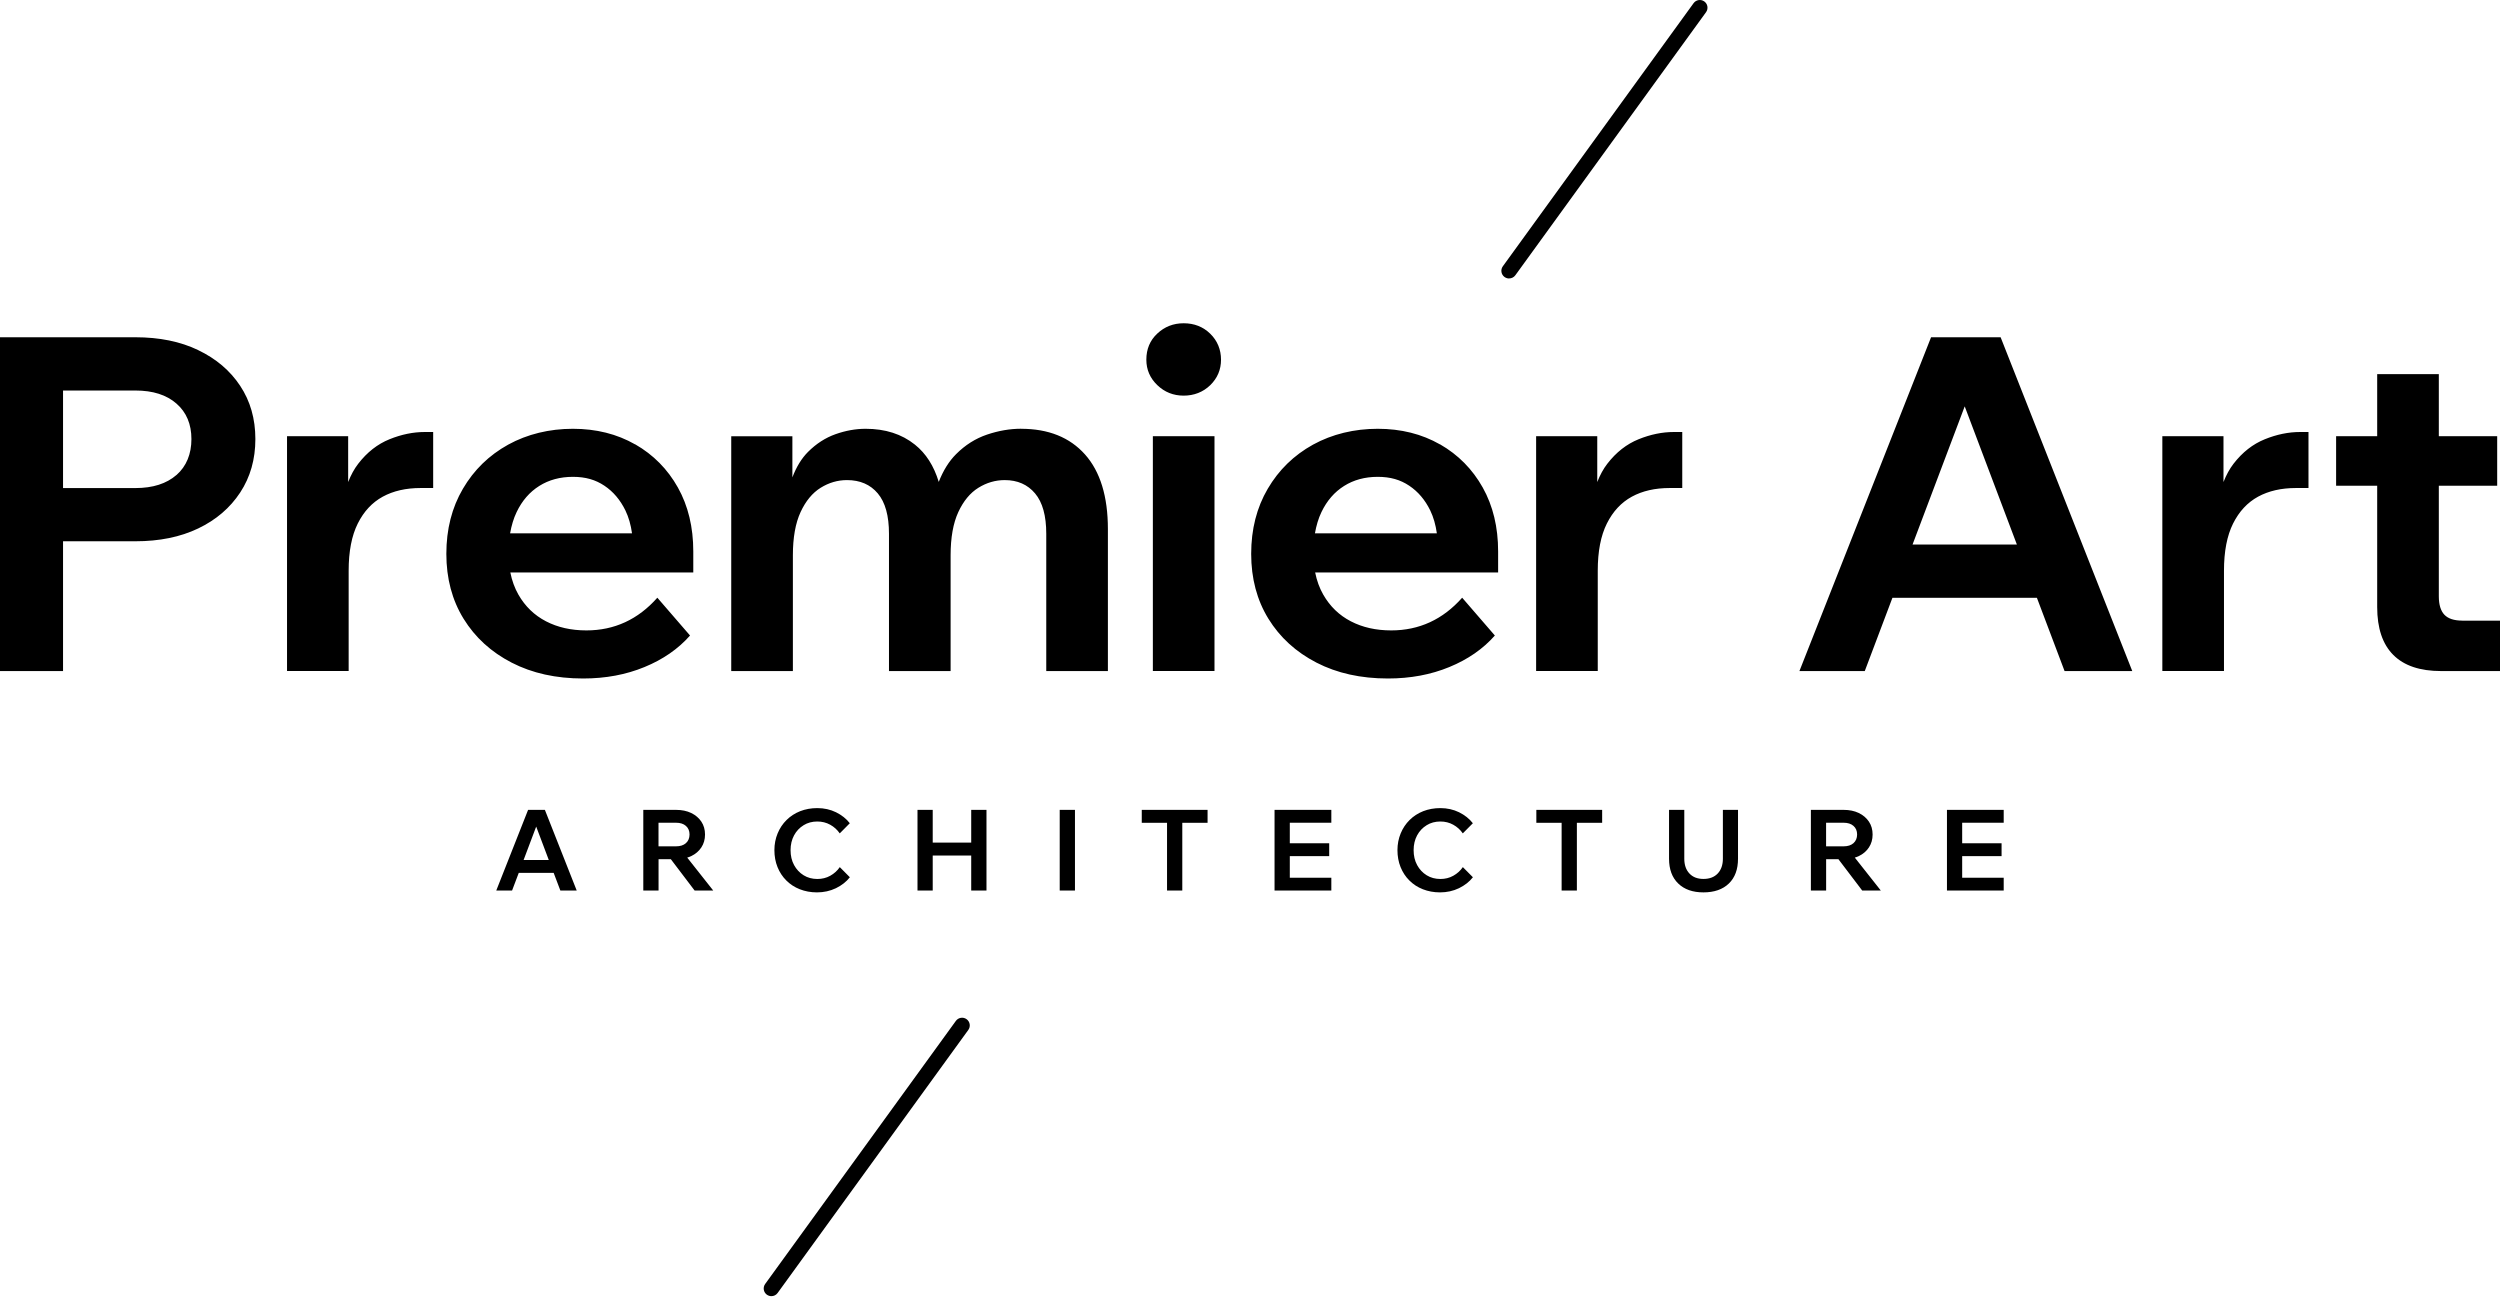
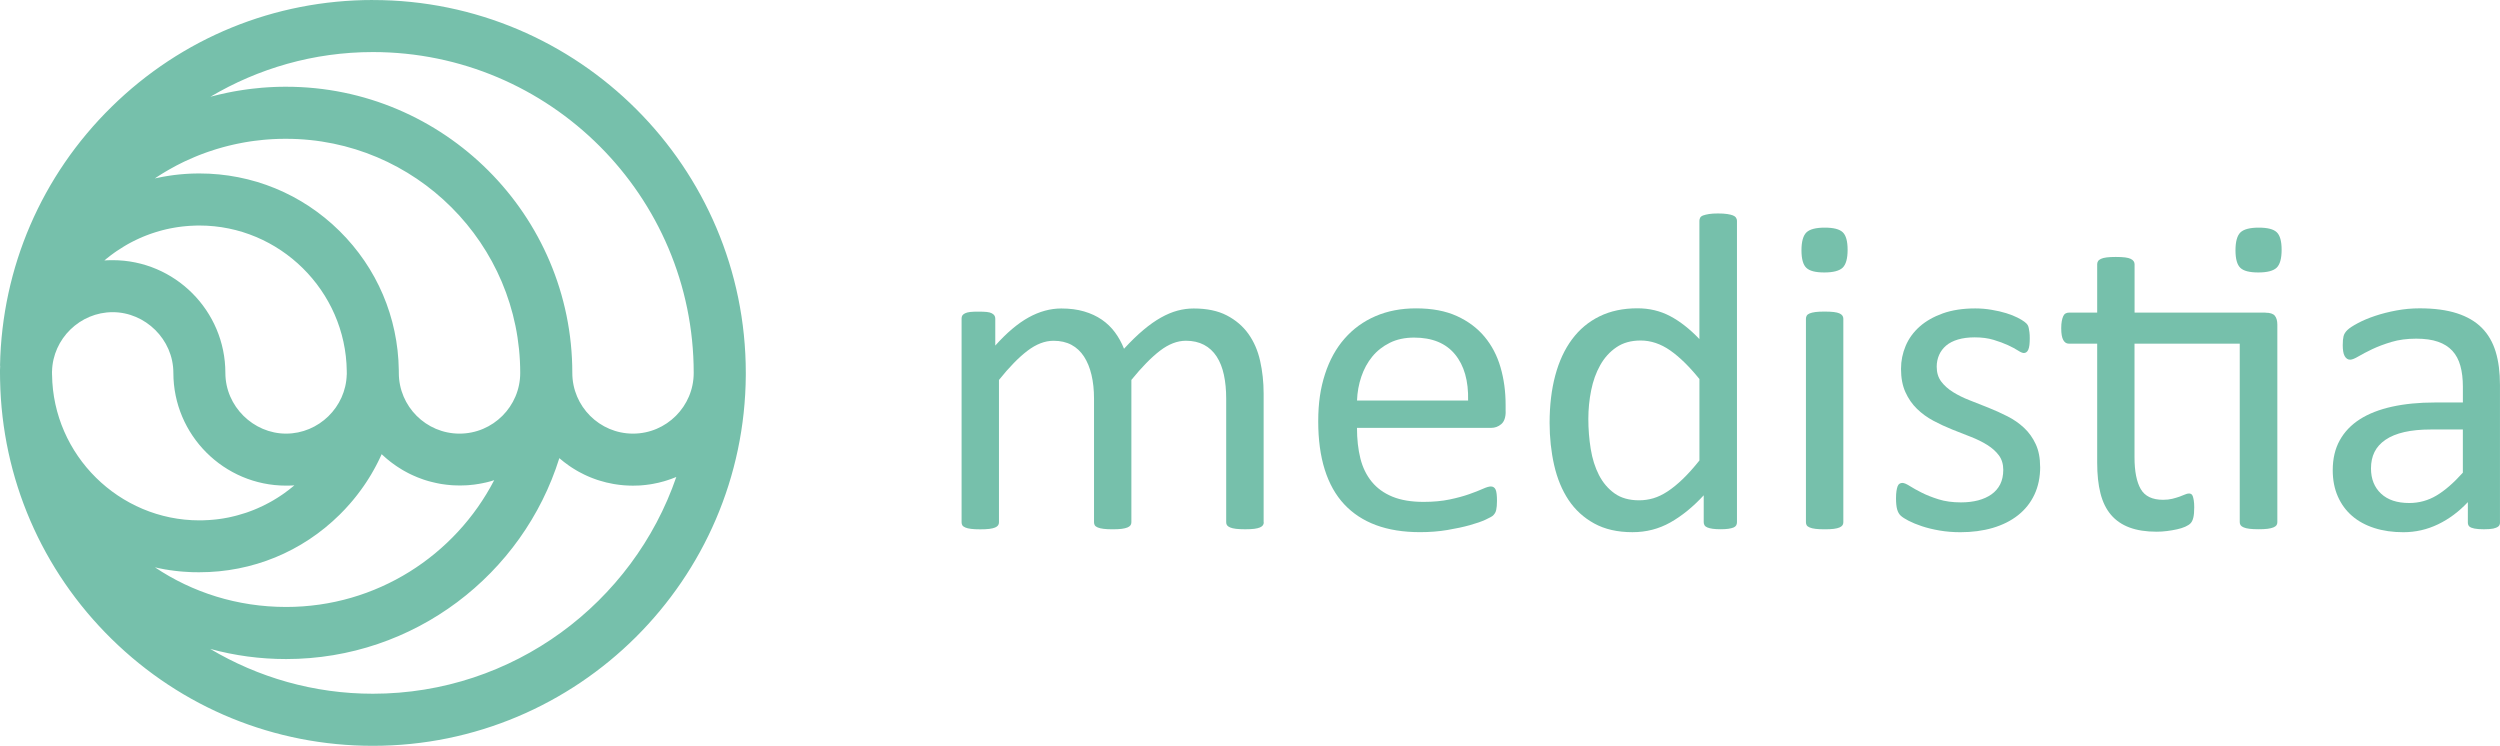
- <svg xmlns="http://www.w3.org/2000/svg" width="216" height="112" viewBox="0 0 216 112" fill="none">
-   <path fill-rule="evenodd" clip-rule="evenodd" d="M130.385 24.061C130.248 24.061 130.115 24.018 129.994 23.935C129.696 23.72 129.63 23.305 129.845 23.008L146.325 0.275C146.541 -0.022 146.955 -0.089 147.253 0.126C147.55 0.341 147.617 0.756 147.401 1.054L130.925 23.783C130.796 23.963 130.592 24.057 130.385 24.057V24.061ZM102.268 27.93C101.38 27.93 100.621 28.228 99.991 28.819C99.357 29.409 99.044 30.165 99.044 31.076C99.044 31.937 99.361 32.669 99.991 33.275C100.621 33.882 101.384 34.183 102.268 34.183C103.152 34.183 103.946 33.882 104.569 33.275C105.187 32.669 105.496 31.937 105.496 31.076C105.496 30.215 105.187 29.441 104.569 28.838C103.95 28.232 103.183 27.93 102.268 27.93ZM17.122 30.247C15.577 29.507 13.769 29.139 11.699 29.139H0V57.98H5.447V46.766H11.699C13.769 46.766 15.577 46.399 17.122 45.659C18.668 44.92 19.877 43.883 20.753 42.552C21.626 41.222 22.064 39.684 22.064 37.935C22.064 36.186 21.626 34.656 20.753 33.338C19.881 32.019 18.668 30.99 17.122 30.251V30.247ZM15.248 41.038C14.387 41.789 13.206 42.169 11.699 42.169H5.447V33.741H11.699C13.206 33.741 14.387 34.116 15.248 34.872C16.109 35.623 16.539 36.648 16.539 37.935C16.539 39.223 16.109 40.287 15.248 41.042V41.038ZM33.654 37.951C32.617 38.37 31.717 39.074 30.95 40.068C30.606 40.514 30.32 41.042 30.081 41.648V37.689H24.799V57.976H30.124V49.306C30.124 47.639 30.387 46.281 30.911 45.233C31.435 44.184 32.155 43.413 33.071 42.912C33.986 42.415 35.074 42.165 36.338 42.165H37.426V37.325H36.698C35.704 37.325 34.687 37.532 33.654 37.951ZM49.496 37.047C51.511 37.047 53.307 37.497 54.88 38.397V38.389C56.453 39.293 57.682 40.537 58.57 42.122C59.458 43.707 59.9 45.55 59.9 47.647V49.462H44.093C44.234 50.167 44.465 50.808 44.793 51.38C45.372 52.389 46.163 53.156 47.172 53.68C48.182 54.205 49.344 54.467 50.662 54.467C53.084 54.467 55.127 53.524 56.794 51.642L59.619 54.909C58.597 56.067 57.287 56.975 55.686 57.632C54.086 58.293 52.318 58.622 50.381 58.622C48.041 58.622 45.987 58.168 44.21 57.253C42.434 56.337 41.049 55.073 40.055 53.461C39.061 51.849 38.564 49.979 38.564 47.854C38.564 45.73 39.041 43.855 39.996 42.228C40.951 40.6 42.254 39.332 43.909 38.416C45.564 37.505 47.481 37.047 49.496 37.047ZM49.496 41.199C48.393 41.199 47.427 41.461 46.593 41.985C45.76 42.509 45.106 43.261 44.637 44.243C44.371 44.794 44.191 45.413 44.073 46.078H54.606C54.505 45.354 54.321 44.693 54.035 44.102C53.589 43.19 52.987 42.478 52.22 41.965C51.453 41.453 50.6 41.199 49.496 41.199ZM88.229 37.043C87.262 37.043 86.28 37.211 85.282 37.548C84.289 37.884 83.393 38.448 82.602 39.242C81.988 39.856 81.491 40.659 81.108 41.637C80.689 40.256 80.004 39.179 79.049 38.416C77.907 37.501 76.487 37.047 74.792 37.047C73.932 37.047 73.063 37.204 72.19 37.513C71.318 37.822 70.524 38.334 69.811 39.047C69.26 39.598 68.81 40.334 68.462 41.245V37.693H63.179V57.98H68.505V47.975C68.505 46.442 68.728 45.201 69.17 44.243C69.612 43.288 70.191 42.588 70.903 42.145C71.615 41.703 72.374 41.48 73.18 41.48C74.311 41.48 75.195 41.864 75.841 42.631C76.487 43.398 76.808 44.56 76.808 46.121V57.98H82.133V47.975C82.133 46.442 82.356 45.201 82.798 44.243C83.24 43.288 83.819 42.588 84.531 42.145C85.243 41.703 86.002 41.48 86.808 41.48C87.912 41.48 88.784 41.864 89.43 42.631C90.076 43.398 90.397 44.56 90.397 46.121V57.98H95.722V45.718C95.722 42.893 95.061 40.745 93.746 39.266C92.427 37.787 90.584 37.047 88.221 37.047L88.229 37.043ZM99.607 37.689H104.932V57.976H99.607V37.689ZM119.034 37.047C121.049 37.047 122.845 37.497 124.418 38.397V38.389C125.991 39.293 127.219 40.537 128.108 42.122C128.996 43.707 129.438 45.55 129.438 47.647V49.462H113.63C113.771 50.167 114.002 50.808 114.331 51.38C114.91 52.389 115.7 53.156 116.71 53.68C117.719 54.205 118.881 54.467 120.2 54.467C122.622 54.467 124.664 53.524 126.331 51.642L129.156 54.909C128.135 56.067 126.824 56.975 125.224 57.632C123.624 58.293 121.855 58.622 119.918 58.622C117.578 58.622 115.524 58.168 113.748 57.253C111.971 56.337 110.586 55.073 109.592 53.461C108.599 51.849 108.102 49.979 108.102 47.854C108.102 45.73 108.579 43.855 109.534 42.228C110.489 40.6 111.791 39.332 113.447 38.416C115.102 37.505 117.019 37.047 119.034 37.047ZM119.034 41.199C117.931 41.199 116.964 41.461 116.131 41.985C115.297 42.509 114.644 43.261 114.174 44.243C113.908 44.794 113.728 45.413 113.611 46.078H124.144C124.042 45.354 123.858 44.693 123.573 44.102C123.127 43.19 122.524 42.478 121.757 41.965C120.99 41.453 120.137 41.199 119.034 41.199ZM141.575 37.951C140.539 38.37 139.639 39.074 138.872 40.068C138.527 40.514 138.242 41.042 138.003 41.648V37.689H132.721V57.976H138.046V49.306C138.046 47.639 138.308 46.281 138.833 45.233C139.357 44.184 140.077 43.413 140.992 42.912C141.908 42.415 142.996 42.165 144.26 42.165H145.347V37.325H144.62C143.626 37.325 142.608 37.532 141.575 37.951ZM155.47 57.98L166.844 29.139H172.854L184.228 57.98H178.379L175.988 51.65H163.506L161.116 57.98H155.47ZM169.751 35.11L165.244 47.048H165.248H174.259L169.751 35.11ZM195.681 37.951C194.644 38.37 193.744 39.074 192.977 40.068C192.633 40.514 192.347 41.042 192.109 41.648V37.689H186.826V57.976H192.152V49.306C192.152 47.639 192.414 46.281 192.938 45.233C193.463 44.184 194.182 43.413 195.098 42.912C196.014 42.415 197.101 42.165 198.365 42.165H199.453V37.325H198.725C197.731 37.325 196.714 37.532 195.681 37.951ZM211.199 53.117C211.524 53.453 212.032 53.621 212.733 53.621V53.626H216V57.98H210.917C209.086 57.98 207.709 57.515 206.782 56.587C205.854 55.66 205.389 54.279 205.389 52.452V41.965H201.84V37.689H205.389V32.324H210.714V37.689H215.757V41.965H210.714V51.524C210.714 52.248 210.878 52.78 211.199 53.117ZM66.259 111.863C66.379 111.945 66.512 111.988 66.648 111.988C66.855 111.988 67.057 111.894 67.186 111.714L83.663 88.985C83.878 88.688 83.811 88.273 83.514 88.058C83.217 87.843 82.802 87.909 82.587 88.206L66.11 110.936C65.895 111.233 65.961 111.648 66.259 111.863ZM45.627 69.973L42.876 76.945H44.242L44.821 75.416H47.837L48.416 76.945H49.829L47.078 69.973H45.627ZM45.239 74.304L46.327 71.417L47.415 74.304H45.239ZM60.597 73.217C60.386 73.537 60.096 73.788 59.721 73.968C59.611 74.019 59.493 74.062 59.376 74.097L61.626 76.945H60.018L57.96 74.234H56.899V76.945H55.581V69.973H58.41C58.91 69.973 59.345 70.063 59.721 70.243C60.092 70.423 60.386 70.673 60.597 70.99C60.808 71.307 60.914 71.679 60.914 72.102C60.914 72.524 60.808 72.896 60.597 73.217ZM58.406 71.084H56.895V73.123H58.406C58.77 73.123 59.055 73.033 59.263 72.849C59.47 72.665 59.576 72.407 59.576 72.098C59.576 71.788 59.47 71.538 59.263 71.358C59.055 71.174 58.77 71.084 58.406 71.084ZM69.428 71.299C69.776 71.084 70.171 70.978 70.614 70.978C71.024 70.978 71.396 71.072 71.729 71.256C72.061 71.44 72.339 71.691 72.554 72.004L73.423 71.127C73.118 70.736 72.723 70.423 72.234 70.18C71.744 69.942 71.204 69.82 70.614 69.82C70.081 69.82 69.588 69.91 69.135 70.086C68.681 70.266 68.289 70.521 67.961 70.846C67.628 71.174 67.37 71.561 67.186 72.008C67.002 72.454 66.908 72.935 66.908 73.455C66.908 73.976 66.998 74.477 67.178 74.919C67.358 75.361 67.609 75.748 67.937 76.073C68.266 76.402 68.653 76.656 69.103 76.832C69.553 77.008 70.046 77.102 70.586 77.102C71.177 77.102 71.721 76.981 72.222 76.742C72.719 76.499 73.122 76.186 73.427 75.795L72.558 74.919C72.343 75.232 72.069 75.478 71.733 75.666C71.396 75.854 71.024 75.944 70.618 75.944C70.175 75.944 69.78 75.838 69.432 75.623C69.084 75.408 68.81 75.114 68.606 74.739C68.403 74.363 68.305 73.937 68.305 73.455C68.305 72.974 68.407 72.548 68.606 72.176C68.806 71.804 69.084 71.511 69.432 71.299H69.428ZM80.587 72.802H83.913V69.973H85.232V76.945H83.913V73.921H80.587V76.945H79.272V69.973H80.587V72.802ZM92.877 69.973H91.559V76.945H92.877V69.973ZM100.832 71.092H98.648V69.973H104.334V71.092H102.15V76.945H100.832V71.092ZM110.121 76.945H115.027V75.834H111.439V73.972H114.843V72.861H111.439V71.084H115.027V69.973H110.121V76.945ZM124.445 70.978C124.003 70.978 123.608 71.084 123.26 71.299H123.264C122.915 71.511 122.638 71.804 122.438 72.176C122.239 72.548 122.137 72.974 122.137 73.455C122.137 73.937 122.235 74.363 122.438 74.739C122.642 75.114 122.915 75.408 123.264 75.623C123.612 75.838 124.007 75.944 124.449 75.944C124.856 75.944 125.228 75.854 125.564 75.666C125.901 75.478 126.175 75.232 126.39 74.919L127.259 75.795C126.953 76.186 126.55 76.499 126.053 76.742C125.553 76.981 125.009 77.102 124.418 77.102C123.878 77.102 123.385 77.008 122.935 76.832C122.485 76.656 122.098 76.402 121.769 76.073C121.44 75.748 121.19 75.361 121.01 74.919C120.83 74.477 120.74 73.976 120.74 73.455C120.74 72.935 120.834 72.454 121.018 72.008C121.202 71.561 121.46 71.174 121.792 70.846C122.121 70.521 122.512 70.266 122.966 70.086C123.42 69.91 123.913 69.82 124.445 69.82C125.036 69.82 125.576 69.942 126.065 70.18C126.554 70.423 126.95 70.736 127.255 71.127L126.386 72.004C126.171 71.691 125.893 71.44 125.56 71.256C125.228 71.072 124.856 70.978 124.445 70.978ZM132.74 71.092H134.924V76.945H136.242V71.092H138.426V69.973H132.74V71.092ZM148.415 75.466C148.708 75.153 148.857 74.727 148.857 74.195V69.973H150.164V74.195C150.164 75.11 149.902 75.826 149.374 76.335C148.845 76.848 148.102 77.102 147.178 77.102C146.255 77.102 145.527 76.848 144.999 76.335C144.471 75.826 144.205 75.11 144.205 74.195V69.973H145.523V74.195C145.523 74.727 145.668 75.15 145.962 75.466C146.255 75.783 146.658 75.94 147.182 75.94C147.707 75.94 148.118 75.783 148.415 75.466ZM160.599 73.968C160.975 73.788 161.264 73.537 161.476 73.217C161.687 72.896 161.793 72.524 161.793 72.102C161.793 71.679 161.687 71.307 161.476 70.99C161.264 70.673 160.971 70.423 160.599 70.243C160.224 70.063 159.789 69.973 159.288 69.973H156.46V76.945H157.778V74.234H158.839L160.897 76.945H162.505L160.255 74.097C160.372 74.062 160.49 74.019 160.599 73.968ZM157.774 71.084H159.285C159.648 71.084 159.934 71.174 160.141 71.358C160.349 71.538 160.454 71.788 160.454 72.098C160.454 72.407 160.349 72.665 160.141 72.849C159.934 73.033 159.648 73.123 159.285 73.123H157.774V71.084ZM173.12 69.973V71.084H169.532V72.861H172.936V73.972H169.532V75.834H173.12V76.945H168.217V69.973H173.12Z" fill="black" />
+ <svg xmlns="http://www.w3.org/2000/svg" id="Calque_1" data-name="Calque 1" height="60px" viewBox="120.09 414.73 839.84 250.55">
+   <defs>
+     <style>
+       .cls-1 {
+         fill: #76c0ab;
+       }
+     </style>
+   </defs>
+   <path class="cls-1" d="m245.34,414.73c-33.04,0-64.22,12.75-87.78,35.9-23.51,23.09-36.81,53.93-37.46,86.84,0,.04,0,.08,0,.12h.05c-.03.46-.05.92-.06,1.38,0,.06,0,.12,0,.17,0,.09,0,.19,0,.29v.05c0,.17,0,.36,0,.53,0,.75,0,1.38.02,1.95,0,.17,0,.35.01.52.64,32.93,13.94,63.8,37.46,86.9,23.56,23.15,54.74,35.9,87.78,35.9,68.83,0,124.87-55.79,125.27-124.53,0-.24,0-.49,0-.74,0-69.08-56.2-125.27-125.27-125.27Zm-54.63,32.54c16.08-9.55,34.77-15.05,54.63-15.05,59.44,0,107.79,48.35,107.79,107.79,0,11.24-9.15,20.39-20.39,20.39s-20.39-9.15-20.39-20.39c0-53.01-43.13-96.14-96.14-96.14-.47,0-.93,0-1.39.01-.27,0-.55,0-.83.02-.1,0-.2,0-.3,0-.33,0-.66.02-1,.03h-.03c-.45.02-.9.03-1.35.06-.47.02-.95.05-1.42.08-.61.04-1.21.08-1.81.13-1.08.09-2.15.2-3.22.33-.51.06-1.03.12-1.53.19-.56.08-1.12.16-1.68.24-.46.07-.92.15-1.38.22-.13.02-.26.04-.38.06-.46.08-.93.16-1.38.24-.53.1-1.06.2-1.58.31-.15.03-.3.06-.45.09-.89.19-1.78.38-2.67.59-.52.12-1.04.25-1.55.38-.39.1-.78.2-1.17.3-.13.03-.25.07-.38.1h0Zm-18.58,27.38c.45-.3.91-.6,1.37-.9.34-.22.67-.43,1.01-.64.4-.25.8-.5,1.21-.73.4-.24.81-.48,1.22-.71,1.53-.88,3.1-1.71,4.7-2.48.23-.12.46-.22.69-.33,1.02-.48,2.05-.94,3.09-1.37.46-.2.92-.39,1.39-.57.29-.12.59-.23.88-.34.47-.18.93-.36,1.4-.52.28-.1.56-.2.84-.3.75-.26,1.51-.52,2.27-.75.29-.09.58-.19.87-.27.61-.19,1.22-.37,1.84-.53.31-.09.62-.17.93-.25.37-.1.73-.19,1.1-.28.47-.12.95-.23,1.43-.34.4-.09.81-.18,1.22-.27.55-.12,1.11-.23,1.67-.33.4-.08.79-.15,1.18-.22.13-.02.25-.05.37-.06.45-.08.91-.15,1.36-.22.06-.01.12-.02.19-.03.42-.06.84-.12,1.26-.17,1-.13,2-.24,3.01-.34.43-.04.86-.08,1.29-.11.15-.01.29-.02.44-.03.39-.03.79-.05,1.19-.08.22-.01.44-.02.66-.03.66-.03,1.33-.06,1.99-.08.08,0,.15,0,.22,0,.2,0,.4,0,.59,0,.4-.01.8-.01,1.19-.01,43.37,0,78.65,35.28,78.65,78.65,0,11.24-9.15,20.39-20.39,20.39s-20.39-9.15-20.39-20.39c0-.33,0-.66-.01-.99-.26-17.67-7.32-34.25-19.9-46.68-12.62-12.47-29.35-19.34-47.1-19.34-.5,0-1,0-1.49.02h-.23c-.53.02-1.06.03-1.59.06-.55.02-1.1.06-1.64.1-.55.04-1.1.09-1.64.14h-.03c-.45.05-.89.09-1.33.15-.18.02-.36.04-.54.06-.45.06-.9.12-1.35.19h-.02c-.47.07-.94.15-1.42.23-.33.05-.66.11-.99.17-.59.1-1.18.22-1.77.35-.3.06-.61.13-.91.2,0,0,0,0,0,0Zm-16.15,26.89c.82-.67,1.67-1.31,2.54-1.93.26-.19.52-.37.79-.55.79-.54,1.6-1.06,2.43-1.55.23-.15.46-.28.69-.41.23-.13.46-.26.69-.4.26-.15.52-.29.79-.43.28-.15.57-.3.85-.44.35-.18.71-.36,1.07-.53.41-.2.83-.39,1.25-.58.31-.14.61-.27.92-.4.3-.12.59-.24.89-.36.17-.07.34-.14.52-.2.27-.1.55-.21.82-.31.29-.11.58-.22.88-.31.2-.08.4-.14.61-.2.29-.1.57-.19.86-.28.36-.11.72-.22,1.09-.32.35-.1.71-.2,1.06-.29.43-.11.87-.22,1.31-.32.39-.09.78-.17,1.17-.25.48-.1.97-.19,1.45-.27.31-.06.64-.11.96-.16h.02c.31-.05.62-.09.93-.13.3-.04.59-.08.9-.11.33-.04.66-.08,1-.1.09-.01.17-.02.26-.02.31-.03.63-.05.94-.08.71-.05,1.42-.08,2.14-.1.42-.01.84-.02,1.26-.02,26.96,0,49.18,21.93,49.51,48.88v.29s.01.69.01.69c0,.06,0,.13,0,.19h-.02c-.27,10.95-9.41,19.86-20.38,19.86s-20.39-9.15-20.39-20.39c0-20.88-16.99-37.88-37.88-37.88-.31,0-.62,0-.94.01-.3,0-.6.02-.9.03-.31.01-.62.03-.93.05.27-.23.54-.45.82-.68Zm-18.41,39.09v-.29s-.01-.39-.01-.39v-.33s0,.03,0,.03v-.19h.01c.27-10.95,9.41-19.86,20.37-19.86s20.39,9.15,20.39,20.39c0,20.88,16.99,37.88,37.88,37.88.31,0,.62,0,.94-.01.3,0,.6-.02.9-.03.31-.01.62-.03.93-.05-1.08.92-2.2,1.78-3.35,2.61-.26.19-.52.37-.79.55-.36.24-.72.48-1.09.72-.24.16-.48.31-.72.46-.03.02-.06.04-.09.05-.27.18-.56.35-.84.51-.02.02-.05.03-.07.05-.29.17-.59.34-.89.51-.31.17-.62.35-.94.51-.63.34-1.27.66-1.91.97-.57.27-1.15.54-1.73.79-.4.17-.81.34-1.22.51-.28.12-.57.23-.85.33-.43.16-.85.32-1.28.47-.23.09-.47.17-.72.24-.8.26-1.61.51-2.43.73-.3.09-.59.17-.89.24-.5.13-1,.25-1.51.36-.24.06-.48.11-.72.16-.48.1-.97.19-1.45.27-.31.06-.64.11-.96.16h-.02c-.31.05-.62.09-.93.13-.3.04-.59.08-.9.11-.33.04-.66.08-1,.1-.09.01-.17.02-.26.02-.31.03-.63.05-.94.08-.71.05-1.42.08-2.14.1-.42.01-.84.02-1.26.02-26.96,0-49.17-21.93-49.5-48.88Zm35.47,64.9c.61.13,1.22.25,1.84.36.1.02.22.04.32.06.14.03.27.05.41.08.02,0,.03,0,.05.01.03,0,.06.01.09.01.02,0,.03,0,.05,0,.29.05.58.1.87.14.19.04.37.06.55.09.02,0,.05,0,.07.01.03,0,.06,0,.09.01.02,0,.05,0,.07,0,.03,0,.07.01.1.02.05.01.1.02.16.02.29.04.58.08.87.12.05,0,.1.01.16.02.15.02.29.04.44.05.02,0,.05,0,.08.01.4.05.79.09,1.19.13h.03c.26.03.51.05.78.07.26.02.52.04.78.06.03,0,.06,0,.09,0,.55.04,1.1.08,1.64.1.38.02.76.03,1.15.05h.06c.1,0,.21.01.31.01.1,0,.21,0,.31,0,.08,0,.15,0,.23,0,.42,0,.84.01,1.26.01,17.75,0,34.48-6.87,47.1-19.34,1.21-1.19,2.37-2.43,3.47-3.7.33-.37.64-.74.95-1.11.29-.34.57-.68.84-1.03.25-.31.5-.62.74-.94.43-.55.85-1.12,1.26-1.68.22-.3.44-.61.65-.92.08-.1.15-.2.22-.31.21-.3.41-.6.61-.9.11-.16.22-.31.31-.47.24-.37.48-.73.71-1.11.25-.39.49-.79.73-1.18.06-.1.12-.19.17-.29.22-.37.44-.76.65-1.14.03-.04.05-.08.07-.12.19-.33.36-.65.54-.98.13-.23.25-.46.37-.69.17-.32.34-.65.5-.97.2-.4.4-.8.59-1.2.09-.18.18-.36.26-.55.16-.34.31-.68.47-1.03h0c.46.43.93.86,1.42,1.28.23.2.46.39.69.58.23.2.47.38.71.57.24.19.48.37.72.55.42.31.84.61,1.26.9.22.15.44.3.66.44.42.27.84.54,1.27.8.16.1.31.19.48.29.2.12.41.23.61.34.25.15.51.29.77.42.19.1.37.19.56.29.21.11.42.22.63.31.27.13.54.26.82.38.01,0,.02.01.03.01.27.13.55.24.83.36.17.08.34.15.51.22.2.08.41.17.62.24.5.19,1,.37,1.5.55.28.09.55.18.84.27.27.09.55.17.83.25.03,0,.06.02.09.02.23.07.47.13.71.19.47.13.94.24,1.42.34.24.06.49.11.74.16.26.05.51.1.76.15.23.04.45.08.68.12,1.08.17,2.17.3,3.28.38.28.02.57.04.85.05.62.03,1.25.05,1.89.05.37,0,.73,0,1.1-.02h.03c.17,0,.33-.01.5-.02.15,0,.3-.01.45-.02.03,0,.06,0,.1,0,.03,0,.06,0,.09,0,.22-.01.43-.02.64-.04.08,0,.15-.01.22-.02.3-.02.6-.05.9-.09.15-.01.31-.03.47-.05.02,0,.03,0,.06,0,.21-.02.42-.05.63-.08.07,0,.13-.02.2-.03.19-.02.38-.05.57-.09.07,0,.14-.02.2-.03.08-.01.16-.02.24-.03.08-.01.16-.03.24-.05.02,0,.05,0,.08-.01.09-.01.17-.03.26-.05.22-.03.43-.08.65-.12,0,0,0,0,0,0,.3-.06.59-.12.88-.19.01,0,.02,0,.04,0,.24-.05.48-.11.72-.17.25-.06.5-.12.74-.19.12-.03.24-.06.36-.1.06-.02.12-.03.18-.05.24-.07.48-.14.71-.22.02,0,.05-.01.06-.02.1-.03.21-.06.31-.1-13.09,25.29-39.51,42.6-69.89,42.6-16.38,0-31.52-4.88-44.07-13.31.3.06.6.13.9.19Zm72.3,42.25c-19.86,0-38.57-5.5-54.64-15.06,8.21,2.25,16.78,3.41,25.51,3.41,43.04,0,79.56-28.43,91.78-67.49,1.03.89,2.11,1.73,3.23,2.51.21.15.42.29.63.43.06.03.12.08.18.12.21.14.42.27.64.41.07.04.14.09.21.13.24.15.48.3.73.44.03.02.06.04.09.06.29.16.57.33.86.49.58.31,1.17.62,1.77.91.02.01.04.02.06.03.31.15.62.29.93.43.23.1.46.21.69.3.15.06.3.13.45.19.26.1.51.2.77.3.25.1.5.19.75.28.26.09.51.18.77.27.24.08.48.16.73.23,1.5.47,3.04.85,4.6,1.12.16.03.32.06.48.08.26.05.51.09.78.12.3.05.59.08.89.12.16.02.31.04.47.05.3.03.6.06.9.09.31.02.64.05.95.06.36.02.72.04,1.08.05.37.01.73.02,1.1.02.75,0,1.48-.02,2.21-.06.23-.01.47-.03.69-.05.96-.08,1.91-.18,2.85-.33.31-.05.63-.1.94-.16,1.24-.22,2.46-.5,3.66-.85.3-.09.6-.17.89-.27,1-.31,1.98-.66,2.94-1.05.13-.05.26-.1.38-.16-14.55,42.32-54.77,72.83-101.97,72.83Z" />
+   <g>
+     <path class="cls-1" d="m544.64,590.17c0,.41-.1.75-.31,1.03-.2.28-.53.52-.99.72s-1.09.35-1.9.46c-.81.1-1.82.15-3.04.15s-2.31-.05-3.12-.15c-.81-.1-1.46-.25-1.94-.46s-.82-.44-1.03-.72-.3-.62-.3-1.03v-41.58c0-2.89-.25-5.52-.76-7.91-.51-2.38-1.32-4.44-2.43-6.16-1.12-1.72-2.53-3.04-4.26-3.95s-3.75-1.37-6.08-1.37c-2.89,0-5.79,1.12-8.7,3.35-2.91,2.23-6.12,5.5-9.62,9.81v47.82c0,.41-.1.75-.31,1.03s-.55.52-1.02.72c-.48.2-1.13.35-1.94.46-.81.1-1.82.15-3.04.15s-2.17-.05-3-.15-1.5-.25-1.98-.46-.81-.44-.99-.72-.27-.62-.27-1.03v-41.58c0-2.89-.28-5.52-.84-7.91-.56-2.38-1.4-4.44-2.51-6.16-1.12-1.72-2.52-3.04-4.22-3.95-1.7-.91-3.71-1.37-6.04-1.37-2.89,0-5.8,1.12-8.74,3.35-2.94,2.23-6.13,5.5-9.58,9.81v47.82c0,.41-.1.75-.31,1.03-.2.28-.53.52-.99.72s-1.09.35-1.9.46-1.85.15-3.12.15-2.23-.05-3.04-.15c-.81-.1-1.46-.25-1.94-.46s-.81-.44-.99-.72c-.18-.28-.27-.62-.27-1.03v-68.42c0-.4.07-.75.23-1.02s.46-.53.91-.76c.46-.23,1.04-.38,1.75-.46.71-.08,1.65-.11,2.81-.11s2.04.04,2.77.11,1.3.23,1.71.46c.41.23.7.48.87.76.18.28.27.62.27,1.02v9.05c3.85-4.31,7.59-7.46,11.21-9.46,3.62-2,7.28-3,10.98-3,2.84,0,5.39.33,7.64.99s4.24,1.58,5.97,2.77c1.72,1.19,3.19,2.61,4.41,4.26,1.22,1.65,2.23,3.48,3.04,5.51,2.28-2.48,4.45-4.59,6.5-6.31,2.05-1.72,4.03-3.12,5.93-4.18,1.9-1.06,3.75-1.84,5.55-2.32,1.8-.48,3.61-.72,5.43-.72,4.41,0,8.11.77,11.1,2.32,2.99,1.55,5.41,3.61,7.26,6.19,1.85,2.59,3.17,5.61,3.95,9.09.78,3.47,1.18,7.13,1.18,10.98v43.25Z" />
+     <path class="cls-1" d="m625.9,553c0,1.98-.5,3.38-1.49,4.22-.99.84-2.13,1.25-3.4,1.25h-45.06c0,3.8.38,7.22,1.14,10.26.76,3.04,2.04,5.65,3.82,7.83,1.78,2.18,4.1,3.85,6.95,5.02,2.85,1.17,6.34,1.75,10.46,1.75,3.26,0,6.16-.27,8.71-.8,2.55-.53,4.75-1.13,6.61-1.79,1.86-.66,3.39-1.25,4.58-1.79s2.1-.8,2.71-.8c.36,0,.67.09.95.27.28.18.5.45.65.8.15.36.27.85.34,1.48.08.63.11,1.41.11,2.32,0,.66-.03,1.23-.07,1.71-.05.48-.11.91-.19,1.29s-.2.72-.38,1.03c-.18.3-.41.6-.69.87s-1.1.73-2.47,1.37-3.14,1.25-5.32,1.86c-2.18.61-4.7,1.15-7.56,1.63s-5.92.72-9.16.72c-5.63,0-10.55-.79-14.79-2.36-4.23-1.57-7.79-3.9-10.68-6.99s-5.07-6.97-6.54-11.63c-1.47-4.66-2.2-10.08-2.2-16.27s.76-11.16,2.28-15.85c1.52-4.69,3.71-8.67,6.58-11.93,2.86-3.27,6.32-5.78,10.38-7.53,4.05-1.75,8.59-2.62,13.61-2.62,5.37,0,9.94.86,13.72,2.58,3.77,1.72,6.88,4.04,9.31,6.96,2.43,2.91,4.22,6.34,5.36,10.26,1.14,3.93,1.71,8.12,1.71,12.58v2.28Zm-12.62-3.72c.15-6.59-1.31-11.76-4.4-15.51-3.09-3.75-7.66-5.63-13.73-5.63-3.11,0-5.84.58-8.18,1.75-2.35,1.17-4.31,2.71-5.89,4.64s-2.8,4.17-3.67,6.73c-.87,2.56-1.35,5.23-1.45,8.02h37.32Z" />
+     <path class="cls-1" d="m703.6,590.17c0,.41-.09.76-.27,1.06-.18.3-.48.55-.91.72s-1,.32-1.71.42c-.71.1-1.57.15-2.58.15-1.06,0-1.95-.05-2.66-.15s-1.29-.24-1.75-.42-.79-.42-.99-.72c-.2-.31-.3-.66-.3-1.06v-9.05c-3.6,3.9-7.34,6.94-11.21,9.12s-8.12,3.27-12.73,3.27c-5.02,0-9.3-.98-12.85-2.93-3.55-1.95-6.42-4.59-8.63-7.91-2.2-3.32-3.81-7.22-4.83-11.71-1.01-4.48-1.52-9.21-1.52-14.18,0-5.88.63-11.19,1.9-15.93,1.27-4.74,3.14-8.78,5.63-12.13,2.48-3.34,5.56-5.92,9.24-7.72,3.67-1.8,7.92-2.7,12.73-2.7,4,0,7.66.87,10.98,2.62s6.6,4.32,9.84,7.72v-39.76c0-.35.09-.7.27-1.03.18-.33.52-.58,1.03-.76.51-.18,1.15-.33,1.94-.46.78-.13,1.79-.19,3-.19s2.3.06,3.12.19c.81.13,1.44.28,1.9.46.46.18.8.43,1.02.76.23.33.34.67.34,1.03v101.26Zm-12.62-48.12c-3.4-4.21-6.68-7.41-9.84-9.62-3.17-2.2-6.47-3.31-9.92-3.31-3.19,0-5.91.76-8.13,2.28-2.23,1.52-4.04,3.52-5.43,6.01-1.4,2.48-2.41,5.29-3.04,8.44-.63,3.14-.95,6.34-.95,9.58,0,3.45.27,6.82.8,10.11.53,3.29,1.46,6.22,2.77,8.78,1.32,2.56,3.07,4.61,5.24,6.16s4.92,2.32,8.21,2.32c1.67,0,3.28-.23,4.83-.69s3.13-1.22,4.75-2.28c1.62-1.06,3.32-2.44,5.09-4.14,1.77-1.7,3.65-3.79,5.63-6.27v-27.37Z" />
+     <path class="cls-1" d="m740.77,498.65c0,2.94-.56,4.94-1.67,6.01-1.12,1.06-3.17,1.6-6.16,1.6s-4.95-.52-6.04-1.56c-1.09-1.04-1.63-3-1.63-5.89s.56-4.94,1.67-6.01,3.17-1.6,6.16-1.6,4.95.52,6.04,1.56c1.09,1.04,1.63,3,1.63,5.89Zm-1.44,91.53c0,.41-.1.75-.31,1.03-.2.28-.53.52-.99.72s-1.09.35-1.9.46-1.85.15-3.12.15-2.23-.05-3.04-.15c-.81-.1-1.46-.25-1.94-.46s-.81-.44-.99-.72c-.18-.28-.27-.62-.27-1.03v-68.42c0-.35.09-.68.27-.99.18-.31.51-.56.99-.76.48-.2,1.13-.35,1.94-.46.81-.1,1.82-.15,3.04-.15s2.31.05,3.12.15c.81.1,1.44.25,1.9.46.46.2.78.46.99.76.2.3.31.63.31.99v68.42Z" />
+     <path class="cls-1" d="m805.46,571.55c0,3.5-.65,6.61-1.94,9.35-1.29,2.74-3.13,5.04-5.51,6.92s-5.22,3.29-8.51,4.26c-3.29.96-6.92,1.44-10.87,1.44-2.43,0-4.75-.19-6.96-.57s-4.18-.86-5.93-1.44c-1.75-.58-3.23-1.19-4.45-1.82-1.22-.63-2.1-1.2-2.66-1.71s-.96-1.22-1.22-2.13c-.25-.91-.38-2.15-.38-3.72,0-.96.05-1.77.15-2.43.1-.66.23-1.19.38-1.6.15-.41.37-.7.65-.87.28-.18.59-.27.95-.27.56,0,1.38.34,2.47,1.03,1.09.69,2.43,1.43,4.03,2.24,1.6.81,3.48,1.56,5.66,2.24,2.18.69,4.69,1.03,7.52,1.03,2.13,0,4.05-.23,5.78-.68,1.72-.46,3.22-1.13,4.48-2.02s2.24-2.02,2.93-3.38c.68-1.37,1.03-2.99,1.03-4.86s-.49-3.55-1.48-4.87c-.99-1.32-2.29-2.48-3.92-3.5s-3.45-1.91-5.47-2.7c-2.03-.78-4.12-1.61-6.27-2.47-2.16-.86-4.26-1.84-6.31-2.93-2.05-1.09-3.89-2.42-5.51-3.99-1.62-1.57-2.93-3.45-3.91-5.63-.99-2.18-1.48-4.79-1.48-7.83,0-2.69.52-5.26,1.56-7.72,1.04-2.46,2.6-4.61,4.68-6.46,2.08-1.85,4.68-3.33,7.79-4.45,3.12-1.11,6.75-1.67,10.91-1.67,1.82,0,3.65.15,5.47.46,1.82.3,3.47.68,4.94,1.14,1.47.46,2.72.95,3.76,1.48,1.04.53,1.83,1,2.36,1.41.53.41.89.76,1.06,1.06.18.3.3.65.38,1.03.08.38.15.85.23,1.41s.11,1.24.11,2.05c0,.86-.04,1.61-.11,2.24-.08.63-.2,1.15-.38,1.56-.18.41-.39.7-.65.87-.25.18-.53.27-.84.27-.46,0-1.12-.28-1.98-.84-.86-.56-1.98-1.15-3.35-1.79-1.37-.63-2.98-1.23-4.83-1.79-1.85-.56-3.97-.84-6.35-.84-2.13,0-4,.24-5.62.72-1.62.48-2.95,1.17-3.99,2.05-1.04.89-1.82,1.94-2.36,3.15-.53,1.22-.8,2.53-.8,3.95,0,1.98.51,3.64,1.52,4.98,1.01,1.34,2.33,2.52,3.95,3.53,1.62,1.01,3.47,1.93,5.55,2.74,2.08.81,4.19,1.65,6.35,2.51,2.16.86,4.28,1.82,6.39,2.89,2.1,1.06,3.96,2.36,5.59,3.88,1.62,1.52,2.93,3.35,3.91,5.47.99,2.13,1.48,4.66,1.48,7.6Z" />
+     <path class="cls-1" d="m881.17,519.78c1.52,0,2.56.34,3.12,1.02.56.69.84,1.69.84,3v66.36c0,.41-.1.75-.3,1.03-.2.28-.55.52-1.03.72s-1.13.35-1.94.46-1.8.15-2.96.15c-1.27,0-2.31-.05-3.12-.15s-1.46-.25-1.94-.46c-.48-.2-.82-.44-1.03-.72-.2-.28-.31-.62-.31-1.03v-59.98h-35.35v38.16c0,4.71.7,8.27,2.09,10.68s3.89,3.61,7.49,3.61c1.16,0,2.2-.11,3.12-.34.91-.23,1.72-.47,2.43-.72.71-.25,1.32-.49,1.82-.72.51-.23.96-.34,1.37-.34.25,0,.49.06.72.19.23.13.41.37.53.72.13.35.24.84.34,1.44.1.61.15,1.37.15,2.28,0,1.47-.1,2.62-.3,3.46-.2.84-.51,1.47-.91,1.9-.41.43-1.01.82-1.82,1.18s-1.74.65-2.77.87c-1.04.23-2.14.42-3.31.57-1.17.15-2.33.23-3.5.23-3.55,0-6.59-.47-9.12-1.41-2.53-.94-4.61-2.36-6.23-4.26-1.62-1.9-2.8-4.31-3.54-7.22s-1.1-6.35-1.1-10.3v-39.99h-9.58c-.76,0-1.37-.41-1.82-1.22s-.68-2.13-.68-3.95c0-.96.06-1.77.19-2.43.13-.66.29-1.2.49-1.64.2-.43.47-.73.8-.91.33-.18.7-.27,1.1-.27h9.5v-16.27c0-.35.09-.69.27-.99s.51-.57.99-.8c.48-.23,1.13-.39,1.94-.49.81-.1,1.82-.15,3.04-.15s2.31.05,3.12.15c.81.1,1.44.27,1.9.49.46.23.79.49.99.8s.31.63.31.99v16.27h44.01Zm5.4-21.13c0,2.94-.56,4.94-1.67,6.01-1.12,1.06-3.17,1.6-6.16,1.6s-4.96-.52-6.04-1.56c-1.09-1.04-1.63-3-1.63-5.89s.56-4.94,1.67-6.01c1.11-1.06,3.17-1.6,6.16-1.6s4.95.52,6.04,1.56c1.09,1.04,1.63,3,1.63,5.89Z" />
+     <path class="cls-1" d="m959.93,590.25c0,.61-.2,1.06-.61,1.37-.41.3-.96.53-1.67.68-.71.15-1.75.23-3.12.23s-2.37-.08-3.16-.23c-.78-.15-1.36-.38-1.71-.68-.35-.31-.53-.76-.53-1.37v-6.84c-2.99,3.19-6.32,5.68-10,7.45-3.68,1.77-7.56,2.66-11.67,2.66-3.6,0-6.85-.47-9.77-1.41-2.91-.94-5.4-2.29-7.45-4.07-2.05-1.77-3.65-3.95-4.79-6.54-1.14-2.59-1.71-5.52-1.71-8.82,0-3.85.78-7.2,2.36-10.04,1.57-2.84,3.83-5.19,6.76-7.07,2.94-1.87,6.54-3.28,10.8-4.22s9.05-1.41,14.37-1.41h9.43v-5.32c0-2.63-.28-4.97-.84-6.99-.56-2.03-1.46-3.71-2.7-5.06-1.24-1.34-2.85-2.36-4.83-3.04-1.98-.69-4.41-1.03-7.3-1.03-3.09,0-5.87.37-8.32,1.1-2.46.74-4.61,1.55-6.46,2.43-1.85.89-3.4,1.7-4.64,2.43-1.24.74-2.17,1.1-2.77,1.1-.41,0-.76-.1-1.06-.31-.31-.2-.57-.51-.8-.91-.23-.41-.39-.92-.49-1.56-.1-.63-.15-1.33-.15-2.09,0-1.27.09-2.27.27-3s.61-1.43,1.29-2.09c.68-.66,1.86-1.43,3.53-2.32s3.6-1.7,5.78-2.43c2.18-.73,4.56-1.34,7.14-1.82,2.59-.48,5.19-.72,7.83-.72,4.92,0,9.1.56,12.54,1.67,3.45,1.12,6.23,2.75,8.36,4.9,2.13,2.15,3.67,4.83,4.64,8.02s1.44,6.92,1.44,11.17v46.14Zm-12.47-31.24h-10.72c-3.45,0-6.44.29-8.97.87-2.53.58-4.64,1.44-6.31,2.59-1.67,1.14-2.9,2.51-3.69,4.1-.79,1.6-1.18,3.43-1.18,5.51,0,3.55,1.13,6.37,3.38,8.48s5.41,3.15,9.46,3.15c3.29,0,6.35-.84,9.16-2.51,2.81-1.67,5.76-4.23,8.86-7.68v-14.52Z" />
+   </g>
</svg>
